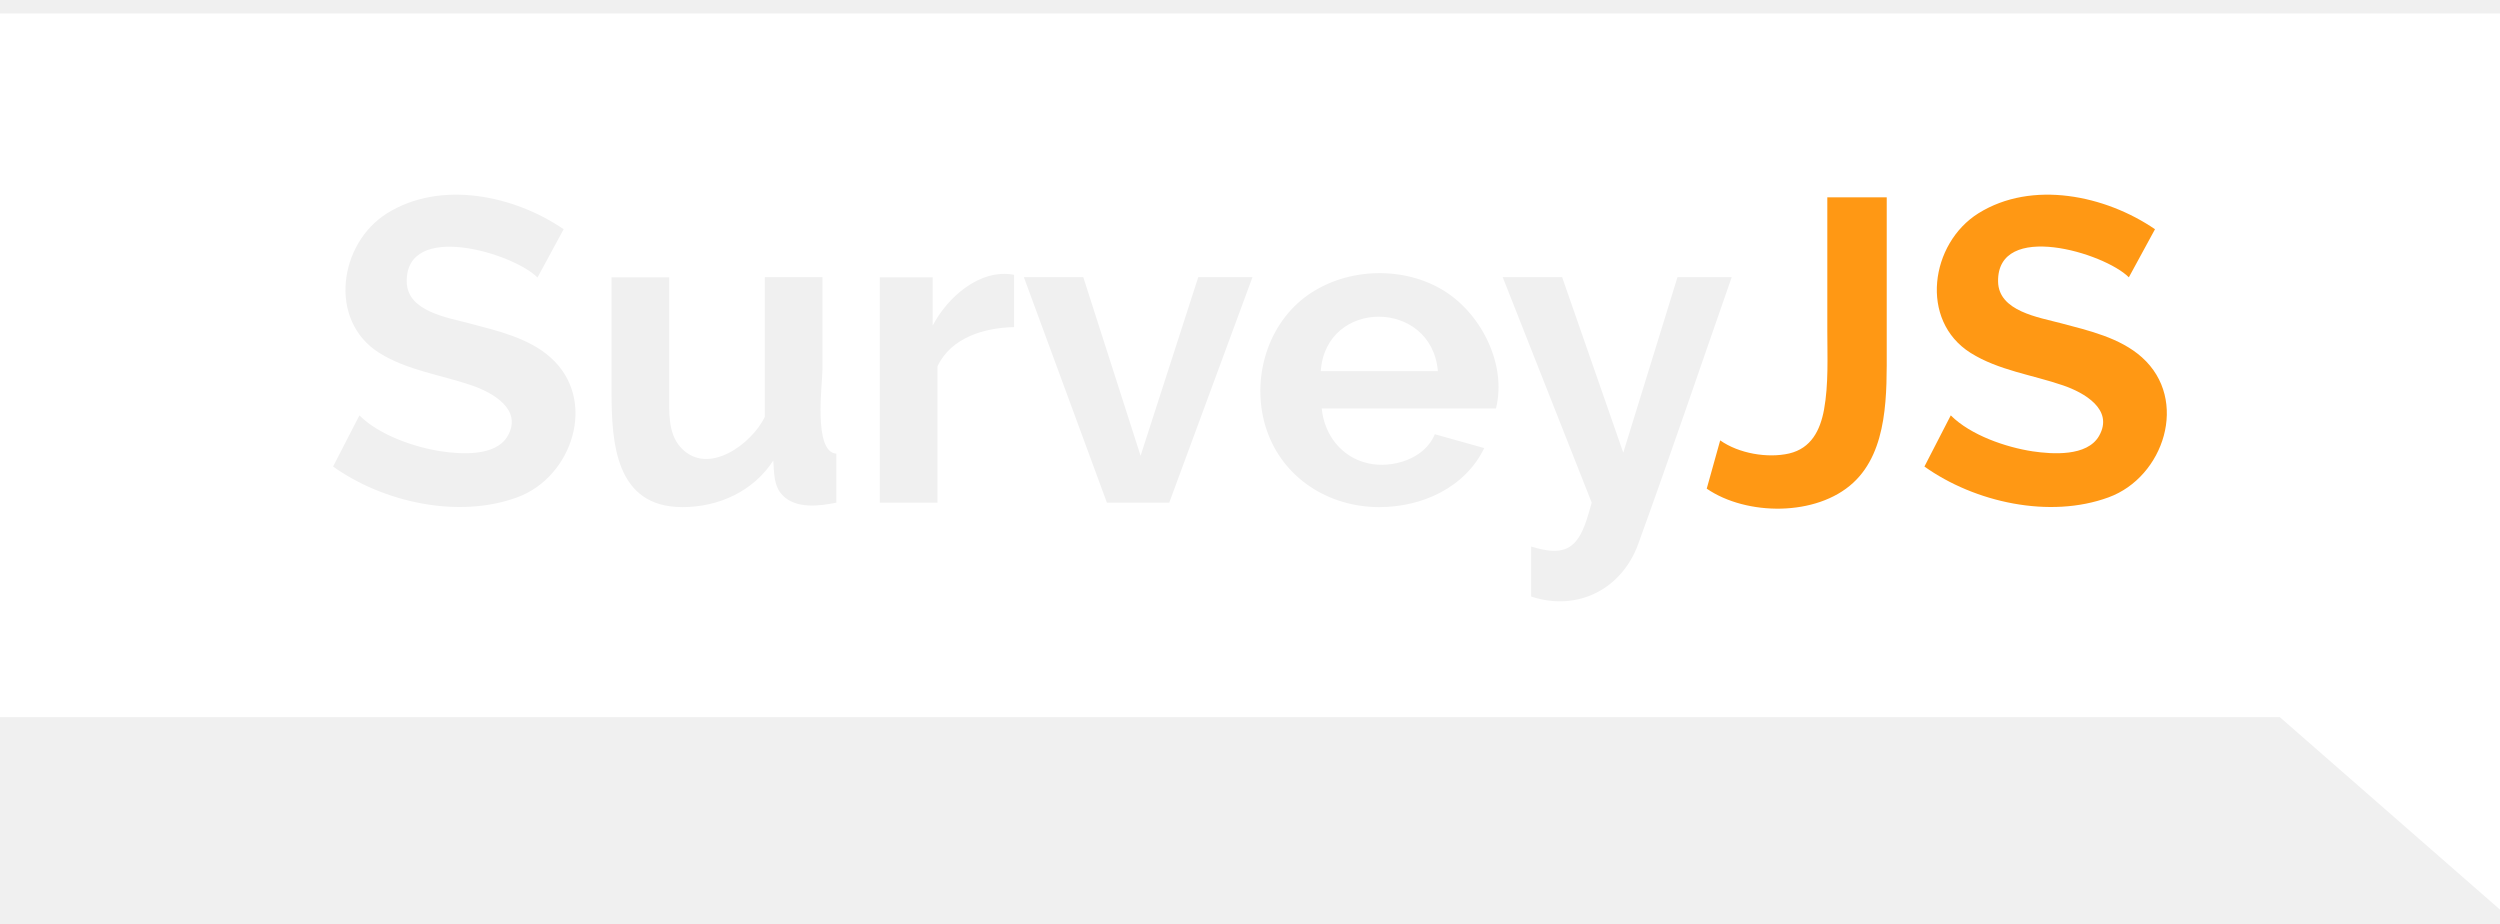
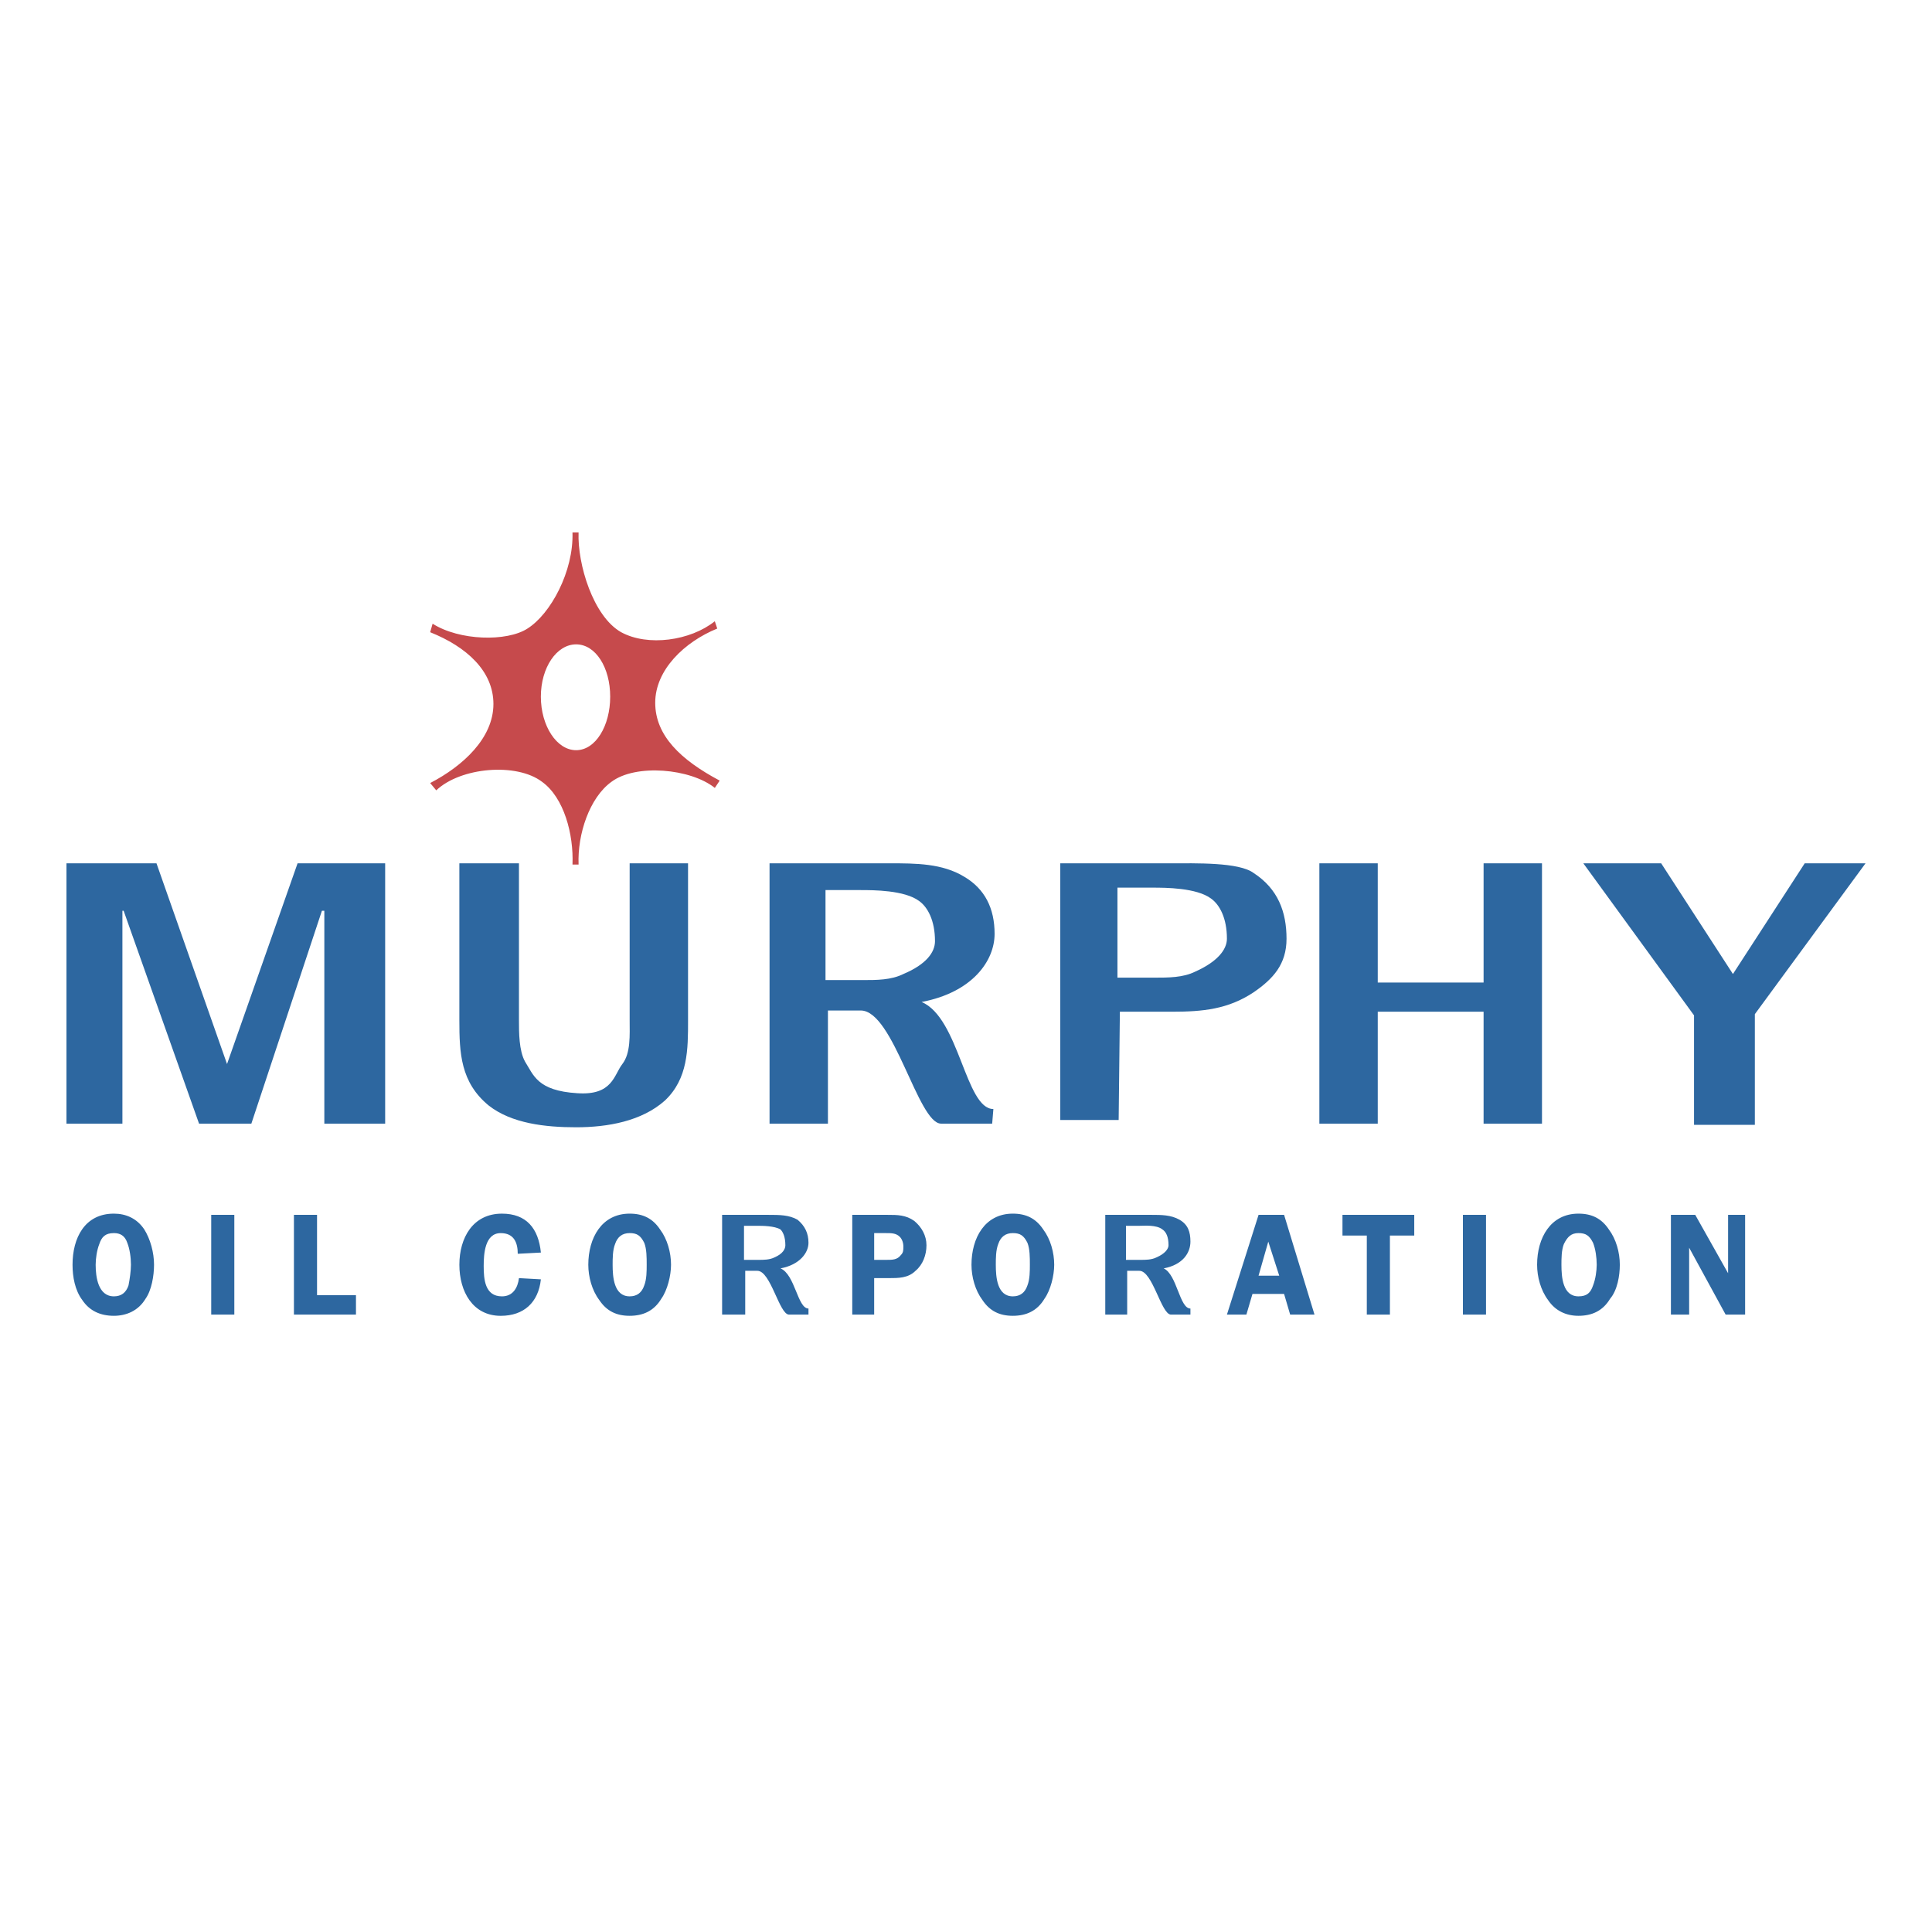
- <svg xmlns="http://www.w3.org/2000/svg" version="1.1" id="Layer_1" x="0px" y="0px" viewBox="0 0 130 48" style="enable-background:new 0 0 130 48;" xml:space="preserve">
-   <style type="text/css">
- 	.st0{fill:#FFFFFF;}
- 	.st1{fill:#FF9814;}
- </style>
-   <g>
-     <g>
-       <path class="st0" d="M68.68,19.3h6.09C74.45,15.54,68.94,15.51,68.68,19.3z" />
-       <path class="st0" d="M0,0.7v36.59h118.55L130,47.3V0.7H0z M26.9,25.86c-3.07,1.13-6.97,0.26-9.58-1.6l1.37-2.66    c1.03,1.03,2.87,1.66,4.26,1.87c1.02,0.15,2.83,0.28,3.45-0.8c0.79-1.38-0.79-2.26-1.87-2.63c-1.6-0.55-3.36-0.78-4.81-1.69    c-2.68-1.69-2.09-5.7,0.41-7.26c2.79-1.74,6.61-0.93,9.18,0.83l-1.36,2.51c-1.28-1.28-6.85-2.95-6.8,0.22    c0.02,1.55,2.12,1.86,3.28,2.17c1.43,0.38,3.06,0.75,4.2,1.77C31.1,20.79,29.77,24.81,26.9,25.86z M43.48,26.14    c-0.88,0.18-2.1,0.33-2.79-0.39c-0.47-0.49-0.43-1.17-0.48-1.8c-1.04,1.6-2.84,2.42-4.72,2.42c-3.5,0-3.69-3.36-3.69-6.03    c0-1.97,0-3.95,0-5.92h3c0,2,0,4,0,5.99c0,0.96-0.09,2.12,0.61,2.87c1.41,1.51,3.69-0.21,4.36-1.6v-7.27h3c0,1.58,0,3.16,0,4.74    c0,0.78-0.5,4.36,0.72,4.44V26.14z M52.73,17.01c-1.53,0.03-3.28,0.54-3.98,2.04v7.09h-3V14.42h2.75v2.51    c0.76-1.46,2.45-2.98,4.23-2.64V17.01z M60.8,26.14h-3.24l-4.32-11.73h3.09l2.98,9.29l3-9.29h2.82L60.8,26.14z M77.79,21.24h-9.06    c0.13,1.37,1.03,2.54,2.4,2.85c1.26,0.29,2.96-0.22,3.48-1.51l2.57,0.72c-1,2.07-3.25,3.07-5.46,3.07c-2.62,0-5.01-1.5-5.86-4.03    c-0.81-2.42-0.07-5.31,1.99-6.88c1.98-1.5,4.92-1.67,7.07-0.44C76.95,16.17,78.38,18.89,77.79,21.24z M85.19,28.28    c-0.85,2.35-3.15,3.54-5.57,2.74v-2.6c0.74,0.22,1.62,0.43,2.22-0.16c0.52-0.51,0.73-1.45,0.93-2.12l-4.63-11.73h3.09l3.18,9.13    l2.82-9.13h2.82C88.43,19.04,86.86,23.68,85.19,28.28z" />
-     </g>
-     <path class="st1" d="M89.45,22.9c0.96,0.68,2.46,0.94,3.59,0.68c1.14-0.27,1.61-1.2,1.81-2.28c0.24-1.33,0.17-2.73,0.17-4.08   c0-2.32,0-4.64,0-6.96h3.09c0,2.62,0,5.23,0,7.85c0,2.3,0.09,5.31-1.75,7c-1.9,1.75-5.54,1.72-7.61,0.3L89.45,22.9z M110.7,14.42   c-1.28-1.28-6.85-2.95-6.8,0.22c0.02,1.55,2.12,1.86,3.28,2.17c1.43,0.38,3.06,0.75,4.2,1.77c2.47,2.21,1.14,6.23-1.73,7.28   c-3.07,1.13-6.97,0.26-9.58-1.6l1.37-2.66c1.03,1.03,2.87,1.66,4.26,1.87c1.02,0.15,2.83,0.28,3.45-0.8   c0.79-1.38-0.79-2.26-1.87-2.63c-1.6-0.55-3.36-0.78-4.81-1.69c-2.68-1.69-2.09-5.7,0.41-7.26c2.79-1.74,6.61-0.93,9.18,0.83   L110.7,14.42z" />
+ <svg xmlns="http://www.w3.org/2000/svg" width="2500" height="2500" viewBox="0 0 192.756 192.756">
+   <g fill-rule="evenodd" clip-rule="evenodd">
+     <path fill="#fff" d="M0 0h192.756v192.756H0V0z" />
+     <path fill="#2d67a0" d="M25.078 112.105h-5.219l-7.524-21.238h-.122v21.238H6.631V86.133h8.981l7.039 20.025 7.038-20.025h8.739v25.972h-6.069V90.867h-.242l-7.039 21.238zM68.647 101.789c0 2.912 0 5.824-2.306 8.01-2.307 2.062-5.705 2.67-8.86 2.67-3.034 0-6.432-.363-8.738-2.184-2.792-2.307-2.913-5.219-2.913-8.496V86.133h5.946v15.656c0 1.213 0 3.033.607 4.127.85 1.334 1.214 2.912 5.219 3.154 3.52.244 3.641-1.82 4.49-2.912s.729-2.912.729-4.369V86.133h5.825v15.656h.001zM85.88 100.818h-3.277v11.287h-5.825V86.133h12.015c2.549 0 5.218 0 7.403 1.335 2.064 1.213 3.035 3.155 3.035 5.704 0 2.67-2.186 5.826-7.282 6.796 3.762 1.578 4.369 10.68 7.161 10.68l-.121 1.457H93.89c-2.306 0-4.733-11.287-8.01-11.287zm-3.519-3.035h3.762c1.335 0 2.792 0 4.005-.605 2.306-.971 3.156-2.185 3.156-3.277 0-2.063-.729-3.398-1.578-4.005-1.456-1.092-4.612-1.092-5.825-1.092h-3.52v8.979zM153.844 112.105h-5.826v-11.166h-10.559v11.166h-5.826V86.133h5.826v11.894h10.559V86.133h5.826v25.972zM175.082 101.182v11.045h-6.068v-10.924l-11.045-15.17h7.767l7.16 11.045 7.161-11.045h6.068l-11.043 15.049zM111.609 111.74h-5.826V86.133h10.801c2.791 0 7.039-.121 8.496.971 2.428 1.578 3.277 3.884 3.277 6.554 0 2.549-1.336 4.004-3.277 5.34-2.549 1.699-5.098 1.941-8.131 1.941h-5.219l-.121 10.801zm-.121-14.199h3.641c1.455 0 2.912 0 4.125-.605 2.186-.972 3.156-2.185 3.156-3.278 0-2.063-.729-3.398-1.578-4.005-1.457-1.092-4.611-1.092-5.824-1.092h-3.52v8.98zM8.208 129.703c-.728-.973-.971-2.307-.971-3.52 0-2.67 1.213-5.098 4.126-5.098 1.213 0 2.306.484 3.034 1.578.606.971.971 2.305.971 3.52 0 1.092-.243 2.547-.849 3.396-.728 1.215-1.942 1.699-3.155 1.699-1.335.001-2.427-.483-3.156-1.575zm1.7-5.584c-.243.607-.364 1.457-.364 2.064 0 1.213.243 3.154 1.821 3.154.728 0 1.213-.363 1.456-1.092.122-.607.243-1.457.243-2.062 0-.729-.121-1.578-.364-2.186-.242-.729-.728-.971-1.334-.971-.852.001-1.216.365-1.458 1.093zM21.073 121.207h2.306v9.951h-2.306v-9.951zM35.515 129.217v1.941h-6.19v-9.951h2.306v8.01h3.884zM51.656 125.09c0-1.092-.364-2.062-1.699-2.062-1.578 0-1.699 2.062-1.699 3.277 0 1.334.121 3.033 1.821 3.033 1.092 0 1.578-.85 1.699-1.82l2.185.121c-.243 2.307-1.699 3.641-4.005 3.641-2.792 0-4.126-2.426-4.126-5.096s1.334-5.098 4.248-5.098c2.427 0 3.641 1.455 3.884 3.883l-2.308.121zM59.788 129.703c-.729-.973-1.093-2.307-1.093-3.52 0-2.67 1.335-5.098 4.127-5.098 1.334 0 2.306.484 3.034 1.578.728.971 1.092 2.305 1.092 3.52 0 1.092-.364 2.547-.971 3.396-.729 1.215-1.821 1.699-3.155 1.699-1.336.001-2.306-.483-3.034-1.575zm1.577-5.584c-.243.607-.243 1.457-.243 2.064 0 1.213.121 3.154 1.699 3.154.728 0 1.213-.363 1.456-1.092.243-.607.243-1.457.243-2.062 0-.729 0-1.578-.243-2.186-.364-.729-.728-.971-1.456-.971-.728.001-1.213.365-1.456 1.093zM87.215 131.158H85.03v-9.951h3.52c.971 0 1.82 0 2.67.607.728.605 1.214 1.455 1.214 2.426s-.364 1.943-1.092 2.549c-.729.729-1.7.729-2.67.729h-1.456v3.64h-.001zm1.214-5.461c.607 0 1.092 0 1.457-.486.243-.242.243-.484.243-.848 0-.365-.122-.729-.364-.973-.364-.363-.85-.363-1.335-.363h-1.213v2.67h1.212zM98.016 129.703c-.727-.973-1.091-2.307-1.091-3.52 0-2.67 1.335-5.098 4.126-5.098 1.334 0 2.305.484 3.033 1.578.729.971 1.094 2.305 1.094 3.52 0 1.092-.365 2.547-.973 3.396-.727 1.215-1.82 1.699-3.154 1.699-1.336.001-2.307-.483-3.035-1.575zm1.578-5.584c-.242.607-.242 1.457-.242 2.064 0 1.213.121 3.154 1.699 3.154.729 0 1.213-.363 1.457-1.092.242-.607.242-1.457.242-2.062 0-.729 0-1.578-.242-2.186-.365-.729-.729-.971-1.457-.971s-1.213.365-1.457 1.093zM131.148 131.158h-2.428l-.607-2.062h-3.154l-.607 2.062h-1.941l3.156-9.951h2.547l3.034 9.951zm-3.519-3.883l-1.092-3.398-.971 3.398h2.063zM141.1 123.27h-2.428v7.888h-2.305v-7.888h-2.428v-2.063h7.161v2.063zM145.955 121.207h2.305v9.951h-2.305v-9.951zM154.449 129.703c-.729-.973-1.092-2.307-1.092-3.52 0-2.67 1.336-5.098 4.127-5.098 1.334 0 2.305.484 3.033 1.578.729.971 1.092 2.305 1.092 3.52 0 1.092-.242 2.547-.971 3.396-.727 1.215-1.82 1.699-3.154 1.699-1.214.001-2.306-.483-3.035-1.575zm1.578-5.584c-.242.607-.242 1.457-.242 2.064 0 1.213.121 3.154 1.699 3.154.85 0 1.213-.363 1.457-1.092.242-.607.363-1.457.363-2.062 0-.729-.121-1.578-.363-2.186-.365-.729-.729-.971-1.457-.971s-1.093.365-1.457 1.093zM174.111 131.158h-1.943l-3.641-6.674v6.674h-1.82v-9.951h2.428l3.277 5.824v-5.824h1.699v9.951zM113.672 126.789h-1.213v4.369h-2.186v-9.951h4.613c.971 0 1.941 0 2.791.484.85.486 1.092 1.215 1.092 2.186 0 1.092-.729 2.307-2.67 2.67 1.334.607 1.578 4.006 2.67 4.006v.605h-1.941c-.971 0-1.82-4.369-3.156-4.369zm-1.334-1.092h1.455c.486 0 1.094 0 1.578-.242.85-.365 1.213-.85 1.213-1.215 0-.85-.242-1.334-.605-1.576-.607-.486-1.82-.365-2.307-.365h-1.334v3.398zM75.564 126.789h-1.213v4.369h-2.306v-9.951h4.612c1.092 0 2.063 0 2.913.484.728.607 1.092 1.336 1.092 2.307s-.85 2.186-2.791 2.549c1.456.607 1.699 4.006 2.791 4.006v.605H78.72c-.971 0-1.821-4.369-3.156-4.369zm-1.335-1.092h1.457c.485 0 1.092 0 1.577-.242.85-.365 1.092-.85 1.092-1.215 0-.85-.243-1.334-.485-1.576-.607-.365-1.821-.365-2.306-.365h-1.335v3.398z" />
+     <path d="M65.371 70.114c0 3.276 2.548 5.704 6.432 7.767l-.485.729c-2.427-1.942-7.889-2.427-10.316-.606-2.185 1.577-3.398 5.218-3.277 8.252h-.607c.122-3.034-.849-6.675-3.034-8.252-2.548-1.942-8.131-1.457-10.559.849l-.607-.728c3.277-1.7 6.311-4.49 6.311-7.889 0-3.276-2.67-5.704-6.311-7.16l.243-.85c2.67 1.699 7.403 1.82 9.466.485 2.306-1.456 4.612-5.704 4.49-9.588h.607c-.121 3.155 1.457 8.375 4.248 9.952 2.67 1.456 6.917.85 9.345-1.093l.242.729c-3.276 1.334-6.188 4.126-6.188 7.403zm-7.89-5.826c-1.942 0-3.519 2.306-3.519 5.219 0 2.913 1.577 5.34 3.519 5.34s3.398-2.427 3.398-5.34c.001-2.913-1.456-5.219-3.398-5.219z" fill="#c64a4c" />
  </g>
</svg>
